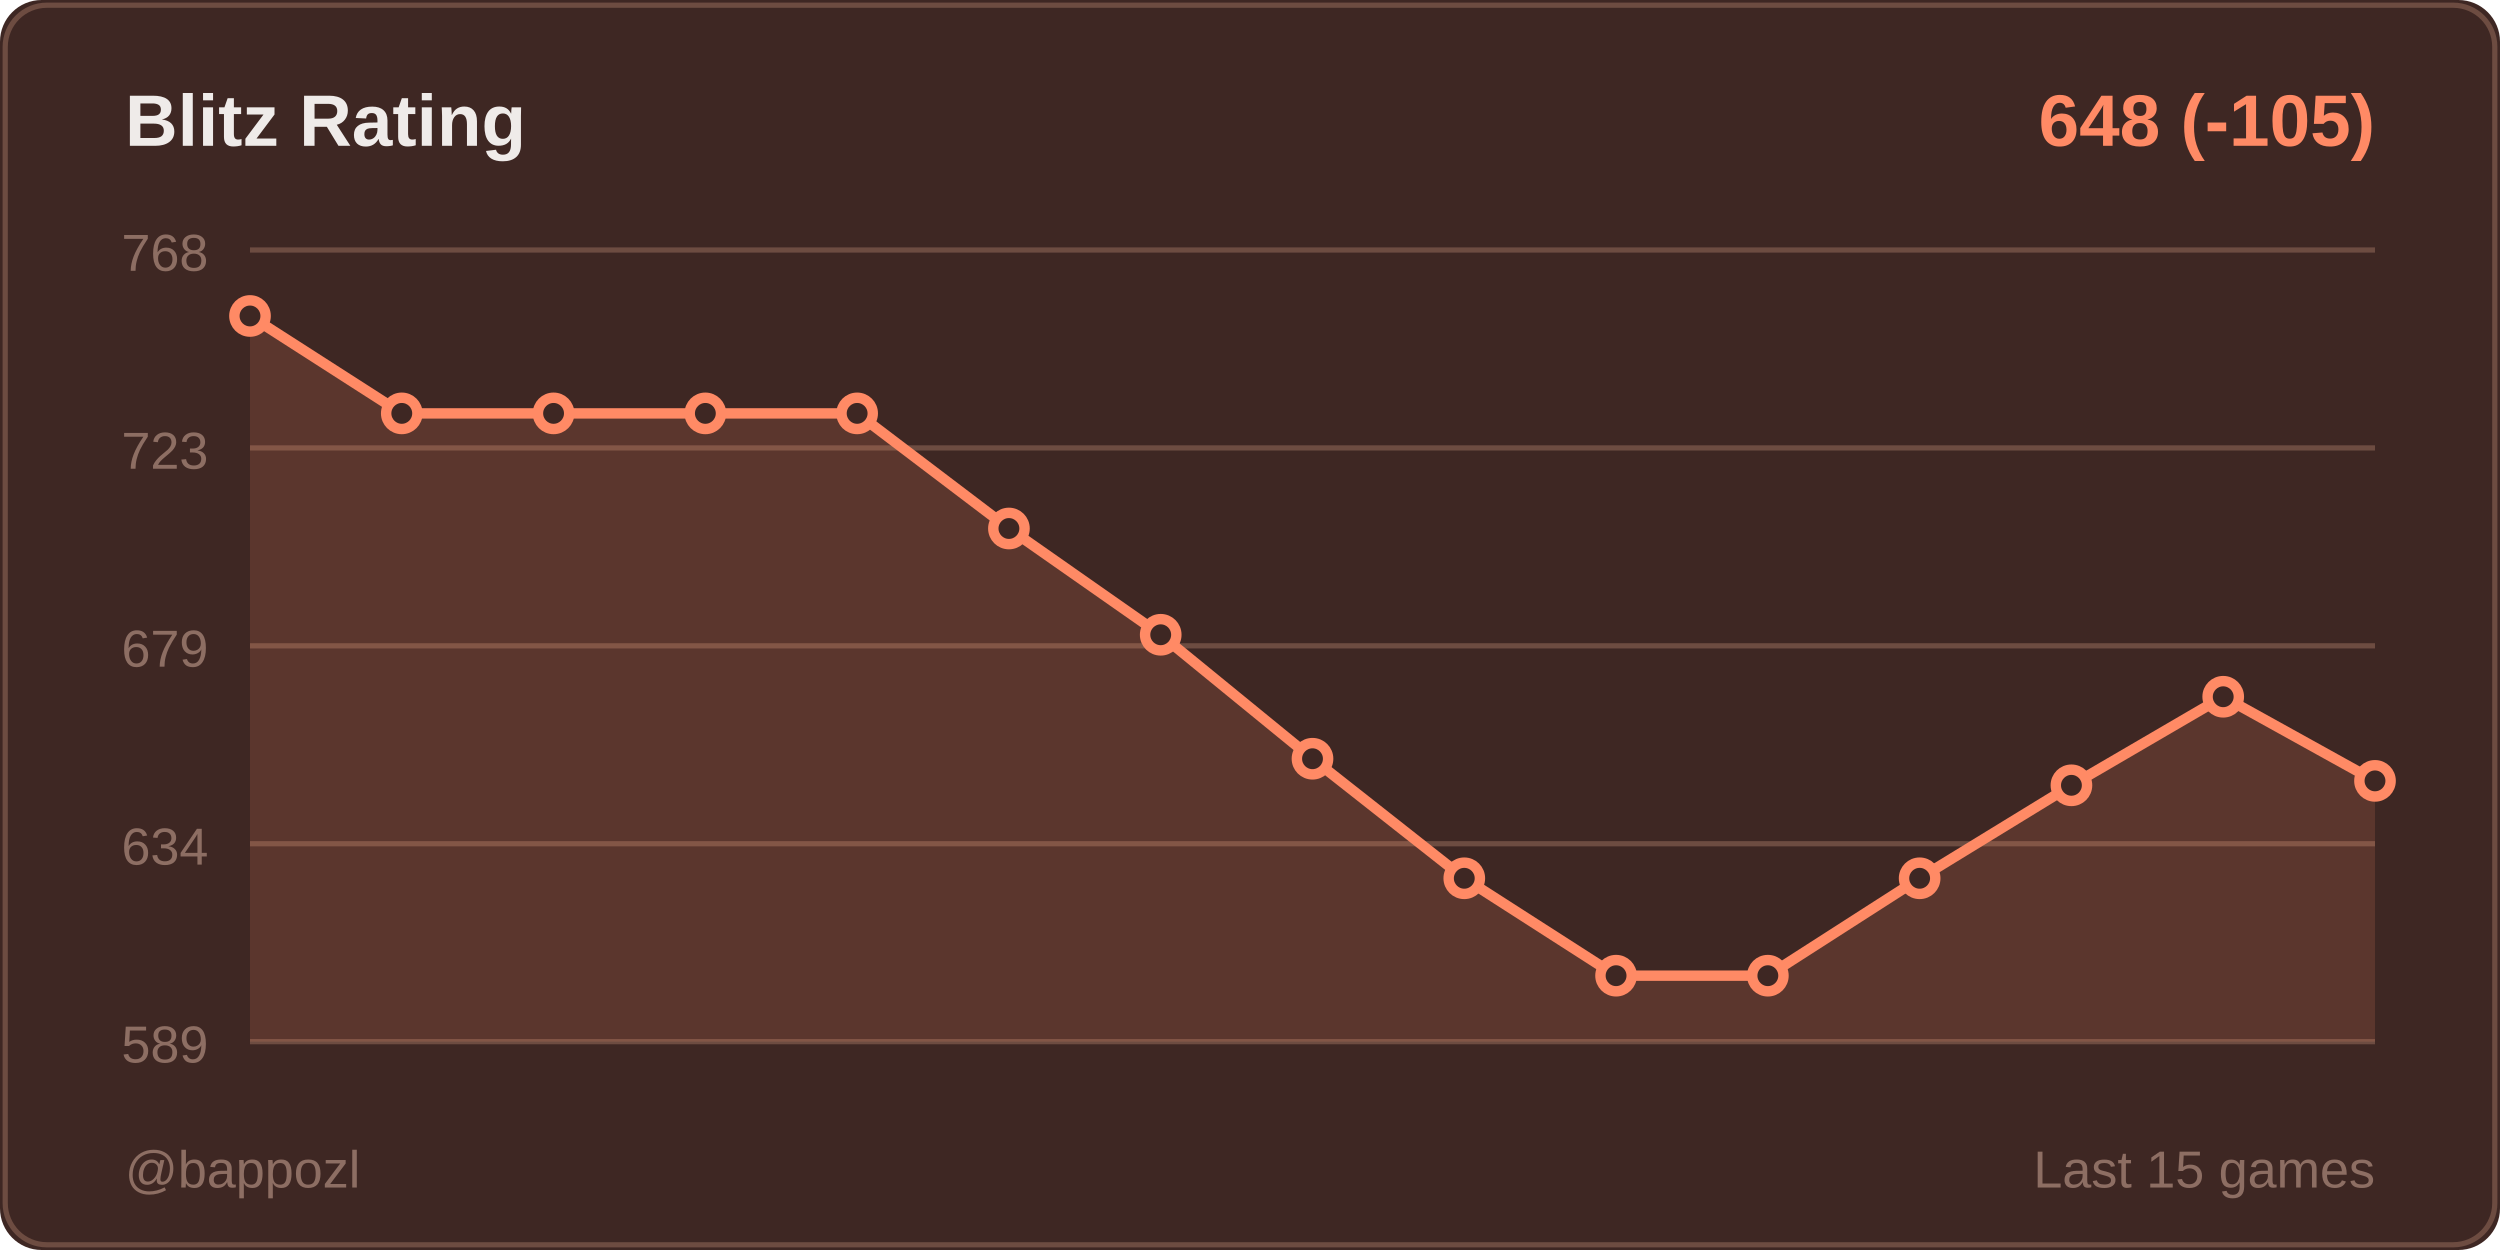
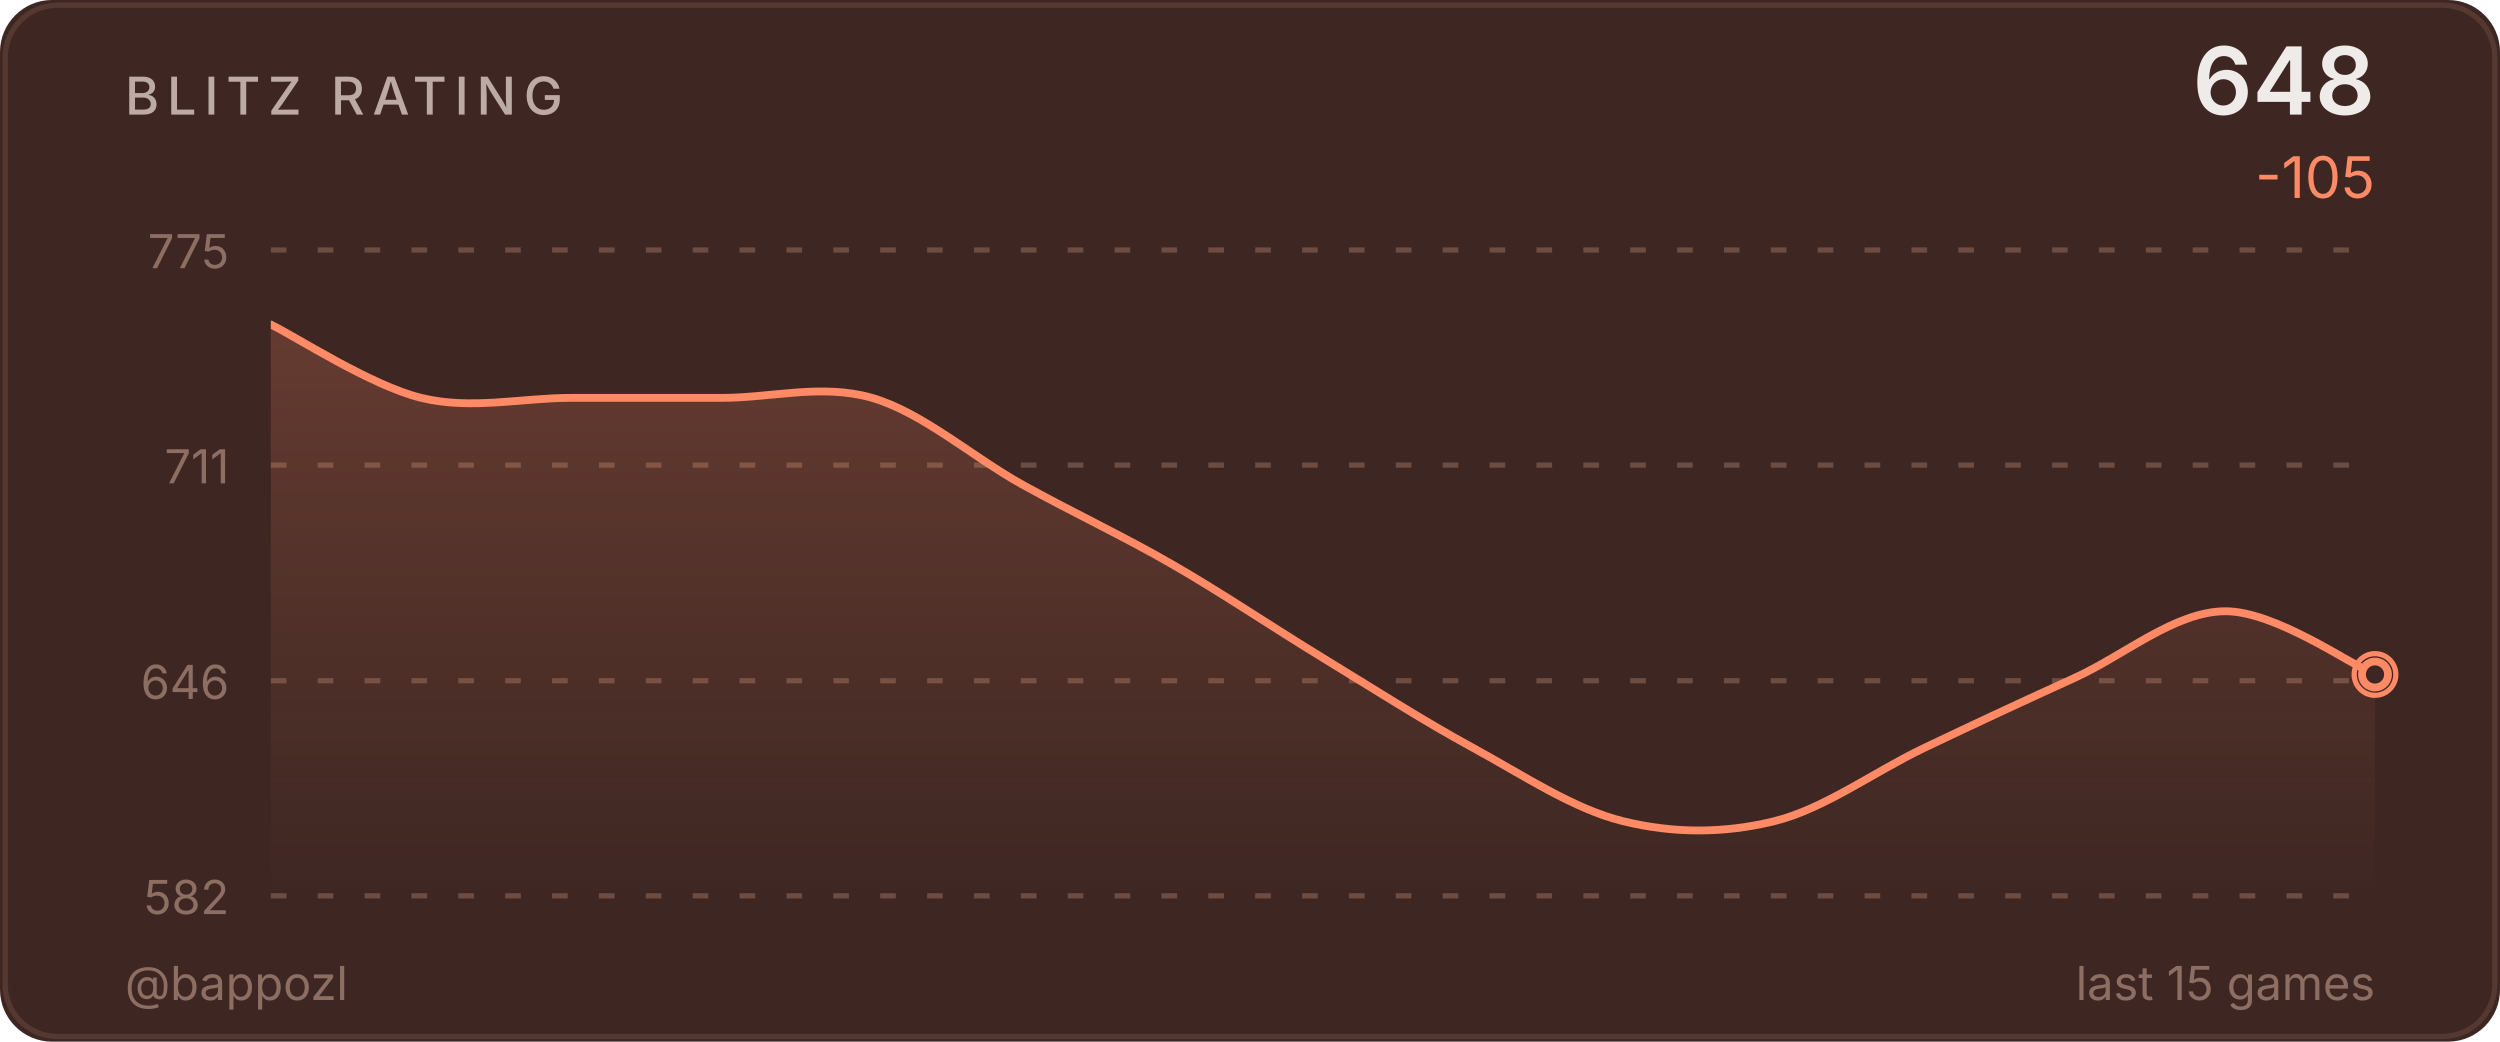
- <svg xmlns="http://www.w3.org/2000/svg" width="480" height="240">
-   <rect width="480" height="240" fill="#3e2723" rx="8" />
-   <rect x="1" y="1" width="478" height="238" fill="none" stroke="#6d4c41" rx="8" />
-   <text x="24" y="28" fill="#efebe9" font-size="14" font-weight="600" font-family="Segoe UI, Arial, sans-serif">
-     Blitz Rating
-   </text>
-   <text x="456" y="28" fill="#ff8a65" font-size="14" font-weight="600" font-family="Segoe UI, Arial, sans-serif" text-anchor="end">
-     648 (-105)
-   </text>
-   <line x1="48" y1="48" x2="456" y2="48" stroke="#6d4c41" stroke-width="1" />
-   <text x="40" y="52" fill="#8d6e63" font-size="10" font-family="Segoe UI, Arial, sans-serif" text-anchor="end">768</text>
-   <line x1="48" y1="86" x2="456" y2="86" stroke="#6d4c41" stroke-width="1" />
-   <text x="40" y="90" fill="#8d6e63" font-size="10" font-family="Segoe UI, Arial, sans-serif" text-anchor="end">723</text>
-   <line x1="48" y1="124" x2="456" y2="124" stroke="#6d4c41" stroke-width="1" />
-   <text x="40" y="128" fill="#8d6e63" font-size="10" font-family="Segoe UI, Arial, sans-serif" text-anchor="end">679</text>
-   <line x1="48" y1="162" x2="456" y2="162" stroke="#6d4c41" stroke-width="1" />
-   <text x="40" y="166" fill="#8d6e63" font-size="10" font-family="Segoe UI, Arial, sans-serif" text-anchor="end">634</text>
-   <line x1="48" y1="200" x2="456" y2="200" stroke="#6d4c41" stroke-width="1" />
-   <text x="40" y="204" fill="#8d6e63" font-size="10" font-family="Segoe UI, Arial, sans-serif" text-anchor="end">589</text>
-   <polygon points="48,200 48,60.667 77.143,79.369 106.286,79.369 135.429,79.369 164.571,79.369 193.714,101.472 222.857,121.875 252,145.678 281.143,168.631 310.286,187.333 339.429,187.333 368.571,168.631 397.714,150.779 426.857,133.776 456,149.928 456,200" fill="#ff8a65" opacity="0.15" />
-   <polyline points="48,60.667 77.143,79.369 106.286,79.369 135.429,79.369 164.571,79.369 193.714,101.472 222.857,121.875 252,145.678 281.143,168.631 310.286,187.333 339.429,187.333 368.571,168.631 397.714,150.779 426.857,133.776 456,149.928" fill="none" stroke="#ff8a65" stroke-width="2" stroke-linecap="round" stroke-linejoin="round" />
-   <circle cx="48" cy="60.667" r="3" fill="#3e2723" stroke="#ff8a65" stroke-width="2" />
-   <circle cx="77.143" cy="79.369" r="3" fill="#3e2723" stroke="#ff8a65" stroke-width="2" />
-   <circle cx="106.286" cy="79.369" r="3" fill="#3e2723" stroke="#ff8a65" stroke-width="2" />
-   <circle cx="135.429" cy="79.369" r="3" fill="#3e2723" stroke="#ff8a65" stroke-width="2" />
-   <circle cx="164.571" cy="79.369" r="3" fill="#3e2723" stroke="#ff8a65" stroke-width="2" />
-   <circle cx="193.714" cy="101.472" r="3" fill="#3e2723" stroke="#ff8a65" stroke-width="2" />
-   <circle cx="222.857" cy="121.875" r="3" fill="#3e2723" stroke="#ff8a65" stroke-width="2" />
-   <circle cx="252" cy="145.678" r="3" fill="#3e2723" stroke="#ff8a65" stroke-width="2" />
-   <circle cx="281.143" cy="168.631" r="3" fill="#3e2723" stroke="#ff8a65" stroke-width="2" />
-   <circle cx="310.286" cy="187.333" r="3" fill="#3e2723" stroke="#ff8a65" stroke-width="2" />
-   <circle cx="339.429" cy="187.333" r="3" fill="#3e2723" stroke="#ff8a65" stroke-width="2" />
-   <circle cx="368.571" cy="168.631" r="3" fill="#3e2723" stroke="#ff8a65" stroke-width="2" />
-   <circle cx="397.714" cy="150.779" r="3" fill="#3e2723" stroke="#ff8a65" stroke-width="2" />
-   <circle cx="426.857" cy="133.776" r="3" fill="#3e2723" stroke="#ff8a65" stroke-width="2" />
-   <circle cx="456" cy="149.928" r="3" fill="#3e2723" stroke="#ff8a65" stroke-width="2" />
-   <text x="24" y="228" fill="#8d6e63" font-size="10" font-family="Segoe UI, Arial, sans-serif">
-     @bappozl
-   </text>
-   <text x="456" y="228" fill="#8d6e63" font-size="10" font-family="Segoe UI, Arial, sans-serif" text-anchor="end">
-     Last 15 games
-   </text>
+ <svg xmlns="http://www.w3.org/2000/svg" width="480" height="200" viewBox="0 0 480 200">
+   <defs>
+     <linearGradient id="ag" x1="0" y1="0" x2="0" y2="1">
+       <stop offset="0%" stop-color="#ff8a65" stop-opacity="0.2" />
+       <stop offset="100%" stop-color="#ff8a65" stop-opacity="0" />
+     </linearGradient>
+     <clipPath id="cc">
+       <rect x="52" y="48" width="404" height="124" />
+     </clipPath>
+   </defs>
+   <style>@keyframes p{0%,100%{r:4;opacity:.5}50%{r:9;opacity:0}}.pr{animation:p 2.5s ease-in-out infinite}</style>
+   <rect width="480" height="200" fill="#3e2723" rx="10" />
+   <rect x="1" y="1" width="478" height="198" fill="none" stroke="#6d4c41" rx="10" stroke-opacity="0.5" />
+   <text x="24" y="22" fill="#bcaaa4" font-size="10" font-weight="500" font-family="-apple-system,BlinkMacSystemFont,'Segoe UI',sans-serif" letter-spacing="1.5">BLITZ RATING</text>
+   <text x="456" y="22" fill="#efebe9" font-size="18" font-weight="600" font-family="-apple-system,BlinkMacSystemFont,'Segoe UI',sans-serif" text-anchor="end">648</text>
+   <text x="456" y="38" fill="#ff8a65" font-size="11" font-family="-apple-system,BlinkMacSystemFont,'Segoe UI',sans-serif" text-anchor="end">-105</text>
+   <line x1="52" y1="48.0" x2="456" y2="48.0" stroke="#6d4c41" stroke-width="1" stroke-dasharray="3,6" />
+   <text x="44" y="51.5" fill="#8d6e63" font-size="9" font-family="-apple-system,BlinkMacSystemFont,'Segoe UI',sans-serif" text-anchor="end">775</text>
+   <line x1="52" y1="89.3" x2="456" y2="89.3" stroke="#6d4c41" stroke-width="1" stroke-dasharray="3,6" />
+   <text x="44" y="92.8" fill="#8d6e63" font-size="9" font-family="-apple-system,BlinkMacSystemFont,'Segoe UI',sans-serif" text-anchor="end">711</text>
+   <line x1="52" y1="130.7" x2="456" y2="130.7" stroke="#6d4c41" stroke-width="1" stroke-dasharray="3,6" />
+   <text x="44" y="134.2" fill="#8d6e63" font-size="9" font-family="-apple-system,BlinkMacSystemFont,'Segoe UI',sans-serif" text-anchor="end">646</text>
+   <line x1="52" y1="172.0" x2="456" y2="172.0" stroke="#6d4c41" stroke-width="1" stroke-dasharray="3,6" />
+   <text x="44" y="175.5" fill="#8d6e63" font-size="9" font-family="-apple-system,BlinkMacSystemFont,'Segoe UI',sans-serif" text-anchor="end">582</text>
+   <path d="M 52.00 62.31 C 56.81 64.65 71.24 74.04 80.86 76.39 C 90.48 78.74 100.10 76.39 109.71 76.39 C 119.33 76.39 128.95 76.39 138.57 76.39 C 148.19 76.39 157.81 73.62 167.43 76.39 C 177.05 79.17 186.67 87.70 196.29 93.04 C 205.90 98.37 215.52 102.85 225.14 108.40 C 234.76 113.95 244.38 120.46 254.00 126.32 C 263.62 132.19 273.24 138.38 282.86 143.61 C 292.48 148.84 302.10 155.35 311.71 157.69 C 321.33 160.04 330.95 160.04 340.57 157.69 C 350.19 155.35 359.81 148.20 369.43 143.61 C 379.05 139.02 388.67 134.54 398.29 130.17 C 407.90 125.79 417.52 117.47 427.14 117.36 C 436.76 117.26 451.19 127.50 456.00 129.53 L 456.00,172.00 L 52.00,172.00 Z" fill="url(#ag)" clip-path="url(#cc)" />
+   <path d="M 52.00 62.31 C 56.81 64.65 71.24 74.04 80.86 76.39 C 90.48 78.74 100.10 76.39 109.71 76.39 C 119.33 76.39 128.95 76.39 138.57 76.39 C 148.19 76.39 157.81 73.62 167.43 76.39 C 177.05 79.17 186.67 87.70 196.29 93.04 C 205.90 98.37 215.52 102.85 225.14 108.40 C 234.76 113.95 244.38 120.46 254.00 126.32 C 263.62 132.19 273.24 138.38 282.86 143.61 C 292.48 148.84 302.10 155.35 311.71 157.69 C 321.33 160.04 330.95 160.04 340.57 157.69 C 350.19 155.35 359.81 148.20 369.43 143.61 C 379.05 139.02 388.67 134.54 398.29 130.17 C 407.90 125.79 417.52 117.47 427.14 117.36 C 436.76 117.26 451.19 127.50 456.00 129.53" fill="none" stroke="#ff8a65" stroke-width="1.5" stroke-linecap="round" stroke-linejoin="round" clip-path="url(#cc)" />
+   <circle cx="456.0" cy="129.5" r="4" fill="none" stroke="#ff8a65" stroke-width="1" class="pr" />
+   <circle cx="456.0" cy="129.5" r="2.5" fill="#3e2723" stroke="#ff8a65" stroke-width="1.5" />
+   <text x="24" y="192" fill="#8d6e63" font-size="9" font-family="-apple-system,BlinkMacSystemFont,'Segoe UI',sans-serif">@bappozl</text>
+   <text x="456" y="192" fill="#8d6e63" font-size="9" font-family="-apple-system,BlinkMacSystemFont,'Segoe UI',sans-serif" text-anchor="end">last 15 games</text>
</svg>
